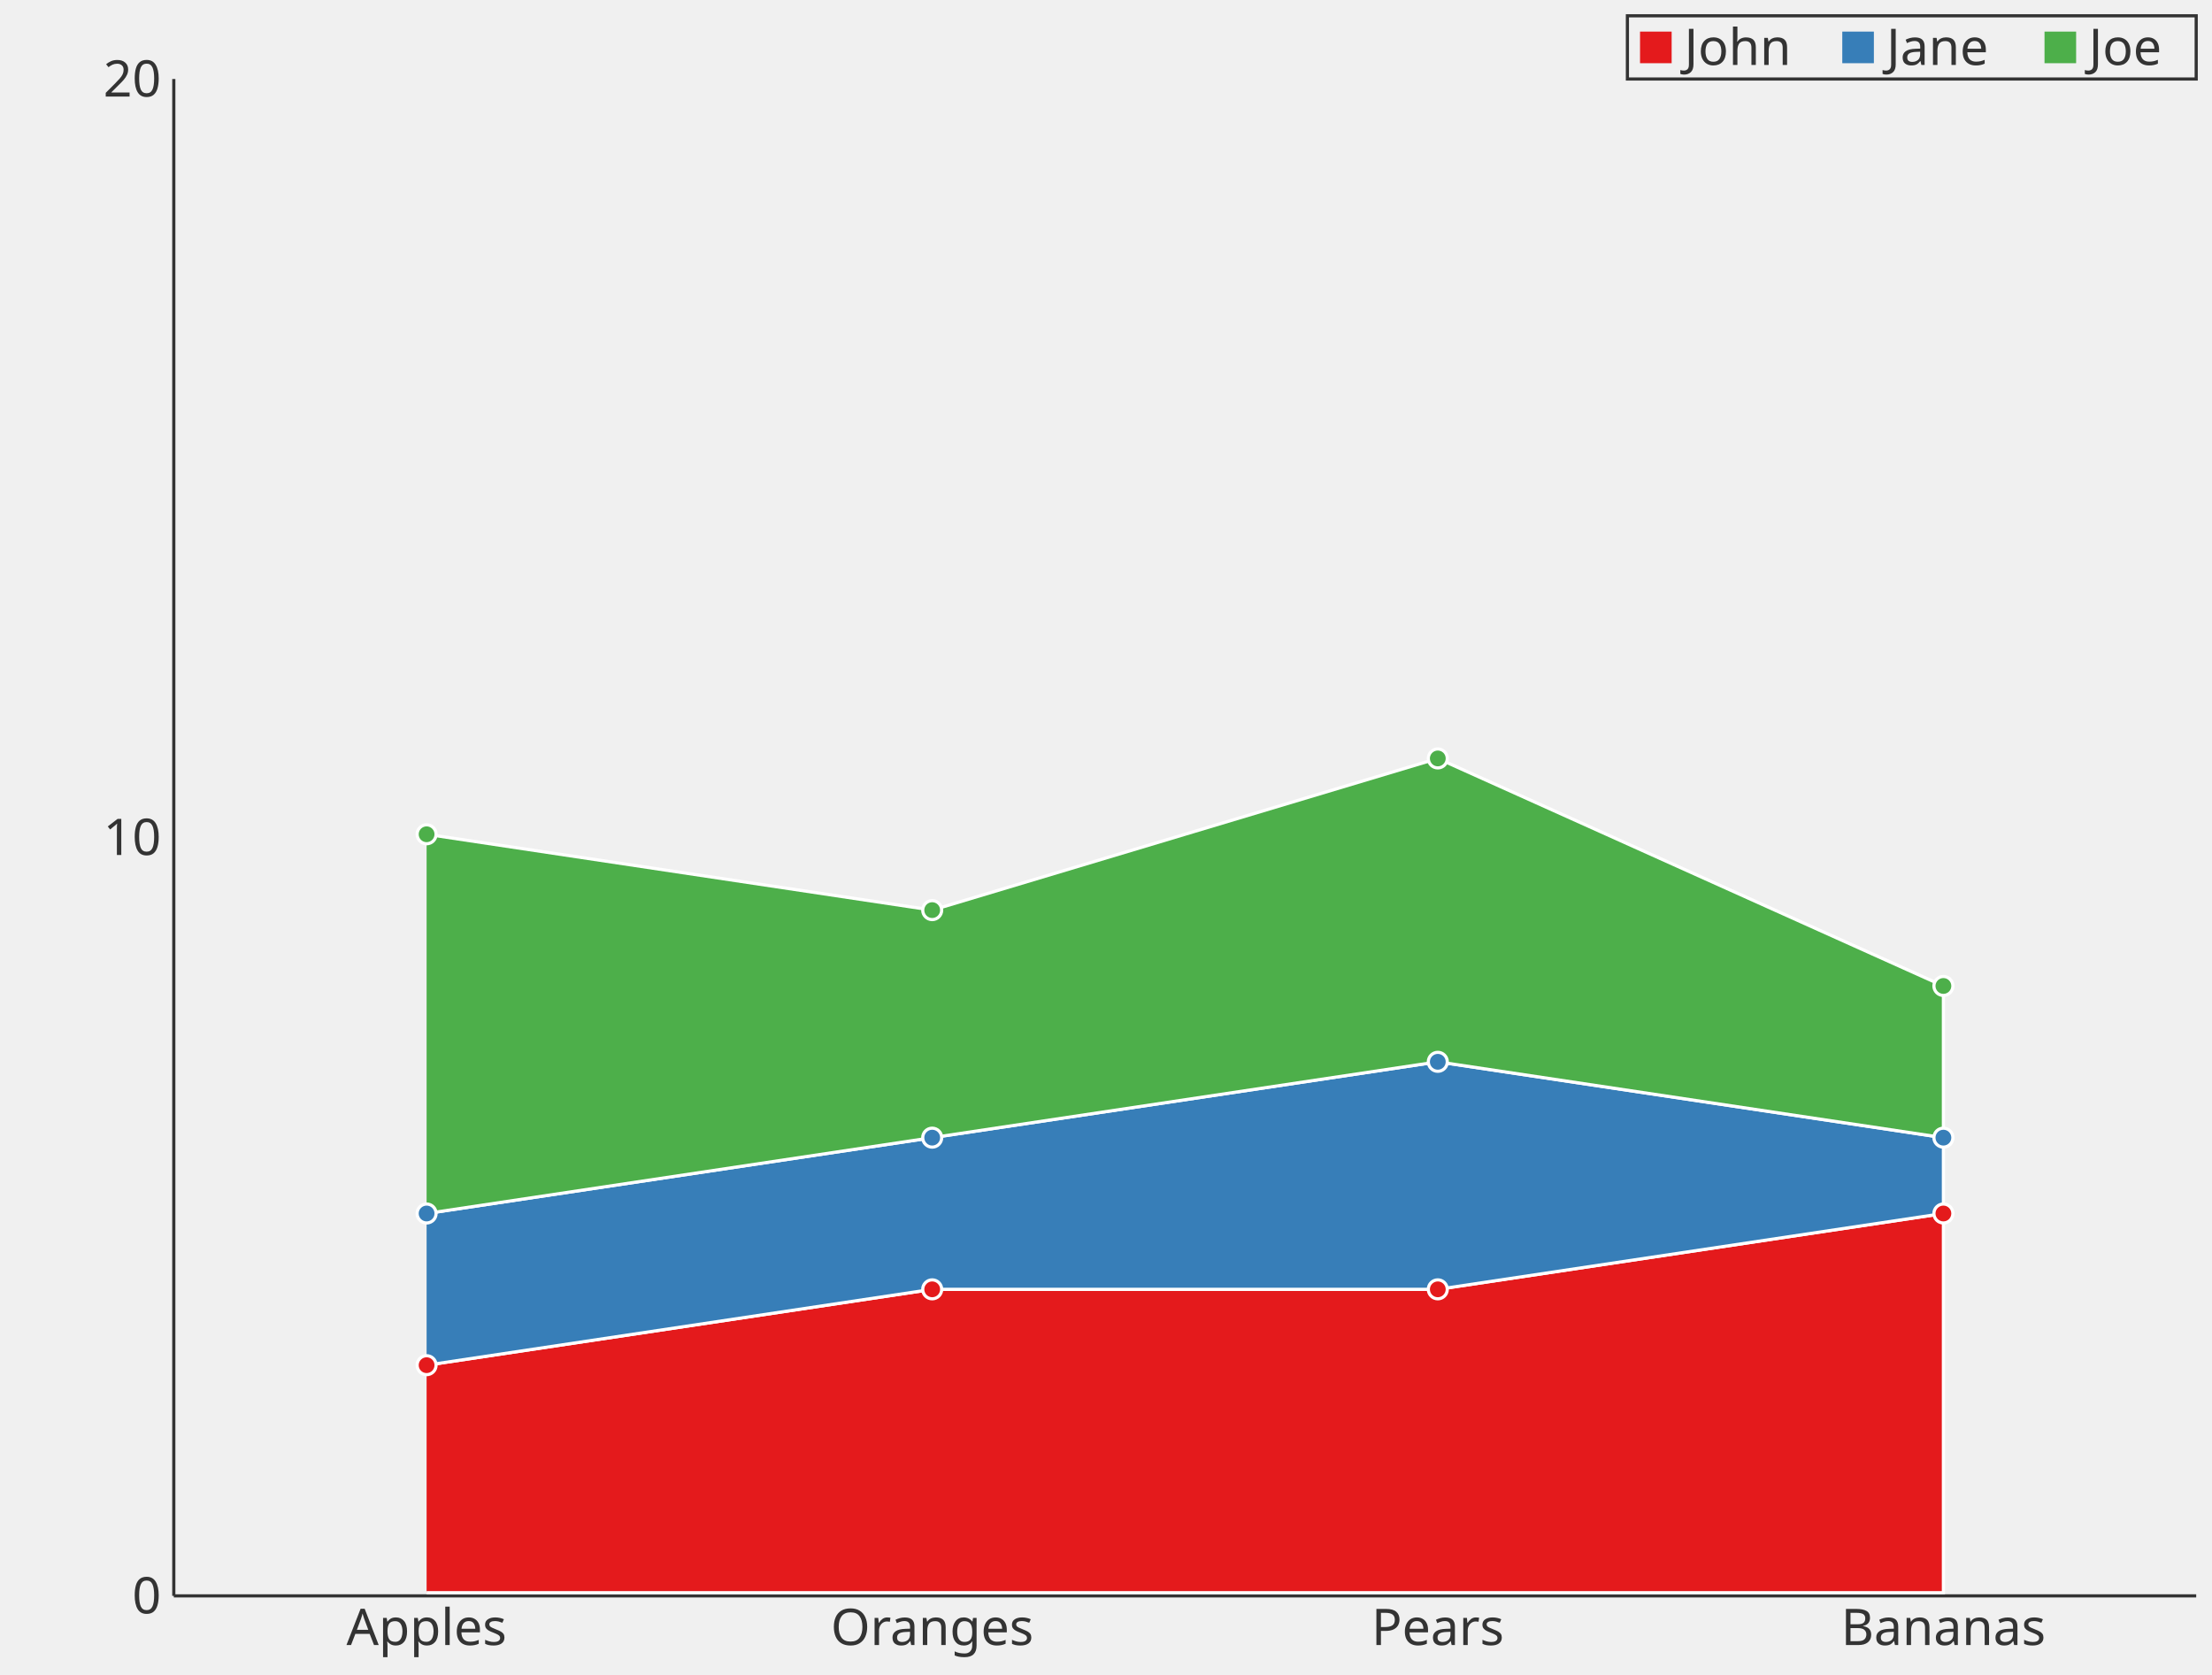
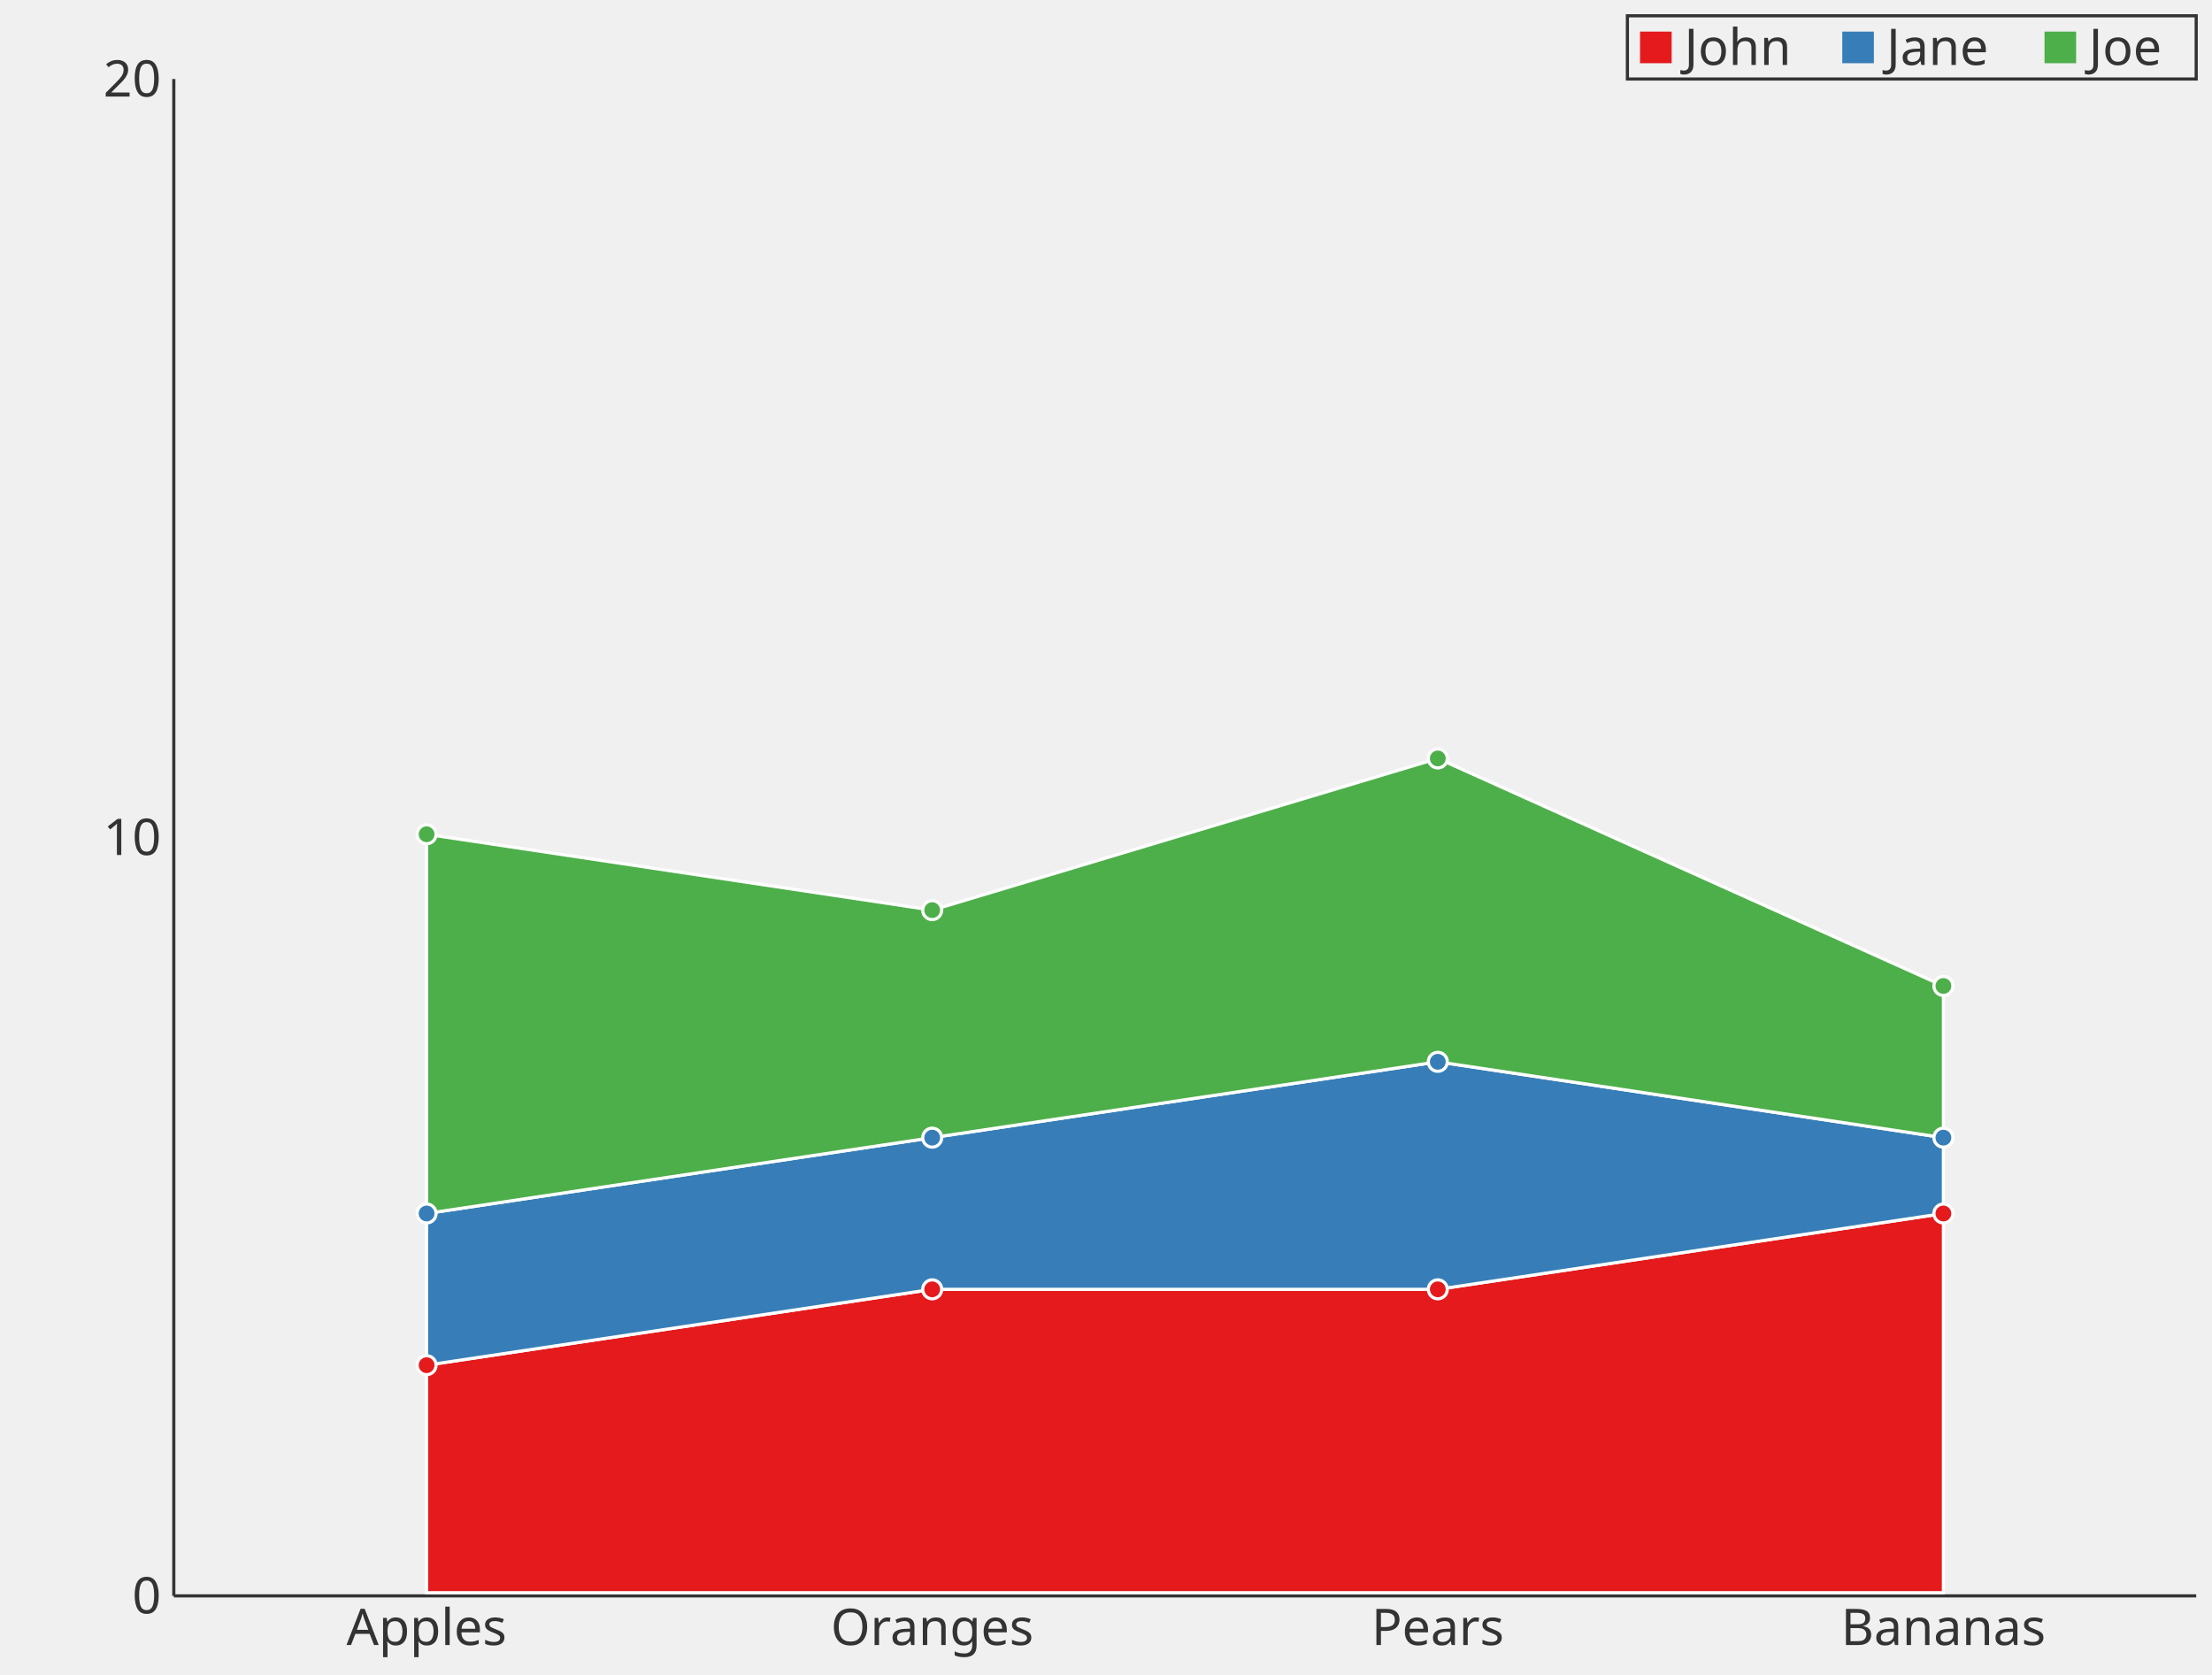
<svg xmlns="http://www.w3.org/2000/svg" font-family="sans-serif" font-size="16" viewBox="-55 -25 700 530">
  <g role="table">
    <line stroke="#333" x1="0" x2="0" y1="0" y2="480" />
    <line stroke="#333" x1="0" x2="640" y1="480" y2="480" />
    <g aria-hidden="true">
      <text dominant-baseline="middle" fill="#333" text-anchor="end" x="-4" y="480">0</text>
      <text dominant-baseline="middle" fill="#333" text-anchor="end" x="-4" y="240">10</text>
      <text dominant-baseline="middle" fill="#333" text-anchor="end" x="-4" y="0">20</text>
    </g>
    <g role="row">
      <text dominant-baseline="middle" fill="#333" role="columnheader" text-anchor="middle" x="80" y="490">Apples</text>
      <text dominant-baseline="middle" fill="#333" role="columnheader" text-anchor="middle" x="240" y="490">Oranges</text>
      <text dominant-baseline="middle" fill="#333" role="columnheader" text-anchor="middle" x="400" y="490">Pears</text>
      <text dominant-baseline="middle" fill="#333" role="columnheader" text-anchor="middle" x="560" y="490">Bananas</text>
    </g>
    <g aria-hidden="true">
      <rect fill="none" height="20" stroke="#333" width="180" x="460" y="-20" />
      <rect fill="#e41a1c" height="10" width="10" x="464" y="-15" />
      <text dominant-baseline="middle" fill="#333" x="478" y="-10">John</text>
      <rect fill="#377eb8" height="10" width="10" x="528" y="-15" />
      <text dominant-baseline="middle" fill="#333" x="542" y="-10">Jane</text>
      <rect fill="#4daf4a" height="10" width="10" x="592" y="-15" />
      <text dominant-baseline="middle" fill="#333" x="606" y="-10">Joe</text>
    </g>
-     <polyline fill="#e41a1c" points="80,407 240,383 400,383 560,359 560,479 400,479 240,479 80,479" stroke="white" />
-     <polyline fill="#377eb8" points="80,359 240,335 400,311 560,335 560,359 400,383 240,383 80,407" stroke="white" />
-     <polyline fill="#4daf4a" points="80,239 240,263 400,215 560,287 560,335 400,311 240,335 80,359" stroke="white" />
+     <polygon fill="#e41a1c" points="80,407 240,383 400,383 560,359 560,479 400,479 240,479 80,479" stroke="white" />
+     <polygon fill="#377eb8" points="80,359 240,335 400,311 560,335 560,359 400,383 240,383 80,407" stroke="white" />
+     <polygon fill="#4daf4a" points="80,239 240,263 400,215 560,287 560,335 400,311 240,335 80,359" stroke="white" />
    <g fill="#e41a1c" role="row" stroke="white">
      <circle cx="80" cy="407" r="3" role="cell">
				</circle>
      <circle cx="240" cy="383" r="3" role="cell">
				</circle>
      <circle cx="400" cy="383" r="3" role="cell">
				</circle>
      <circle cx="560" cy="359" r="3" role="cell">
				</circle>
    </g>
    <g fill="#377eb8" role="row" stroke="white">
      <circle cx="80" cy="359" r="3" role="cell">
				</circle>
      <circle cx="240" cy="335" r="3" role="cell">
				</circle>
      <circle cx="400" cy="311" r="3" role="cell">
				</circle>
      <circle cx="560" cy="335" r="3" role="cell">
				</circle>
    </g>
    <g fill="#4daf4a" role="row" stroke="white">
      <circle cx="80" cy="239" r="3" role="cell">
				</circle>
      <circle cx="240" cy="263" r="3" role="cell">
				</circle>
      <circle cx="400" cy="215" r="3" role="cell">
				</circle>
      <circle cx="560" cy="287" r="3" role="cell">
				</circle>
    </g>
  </g>
</svg>
